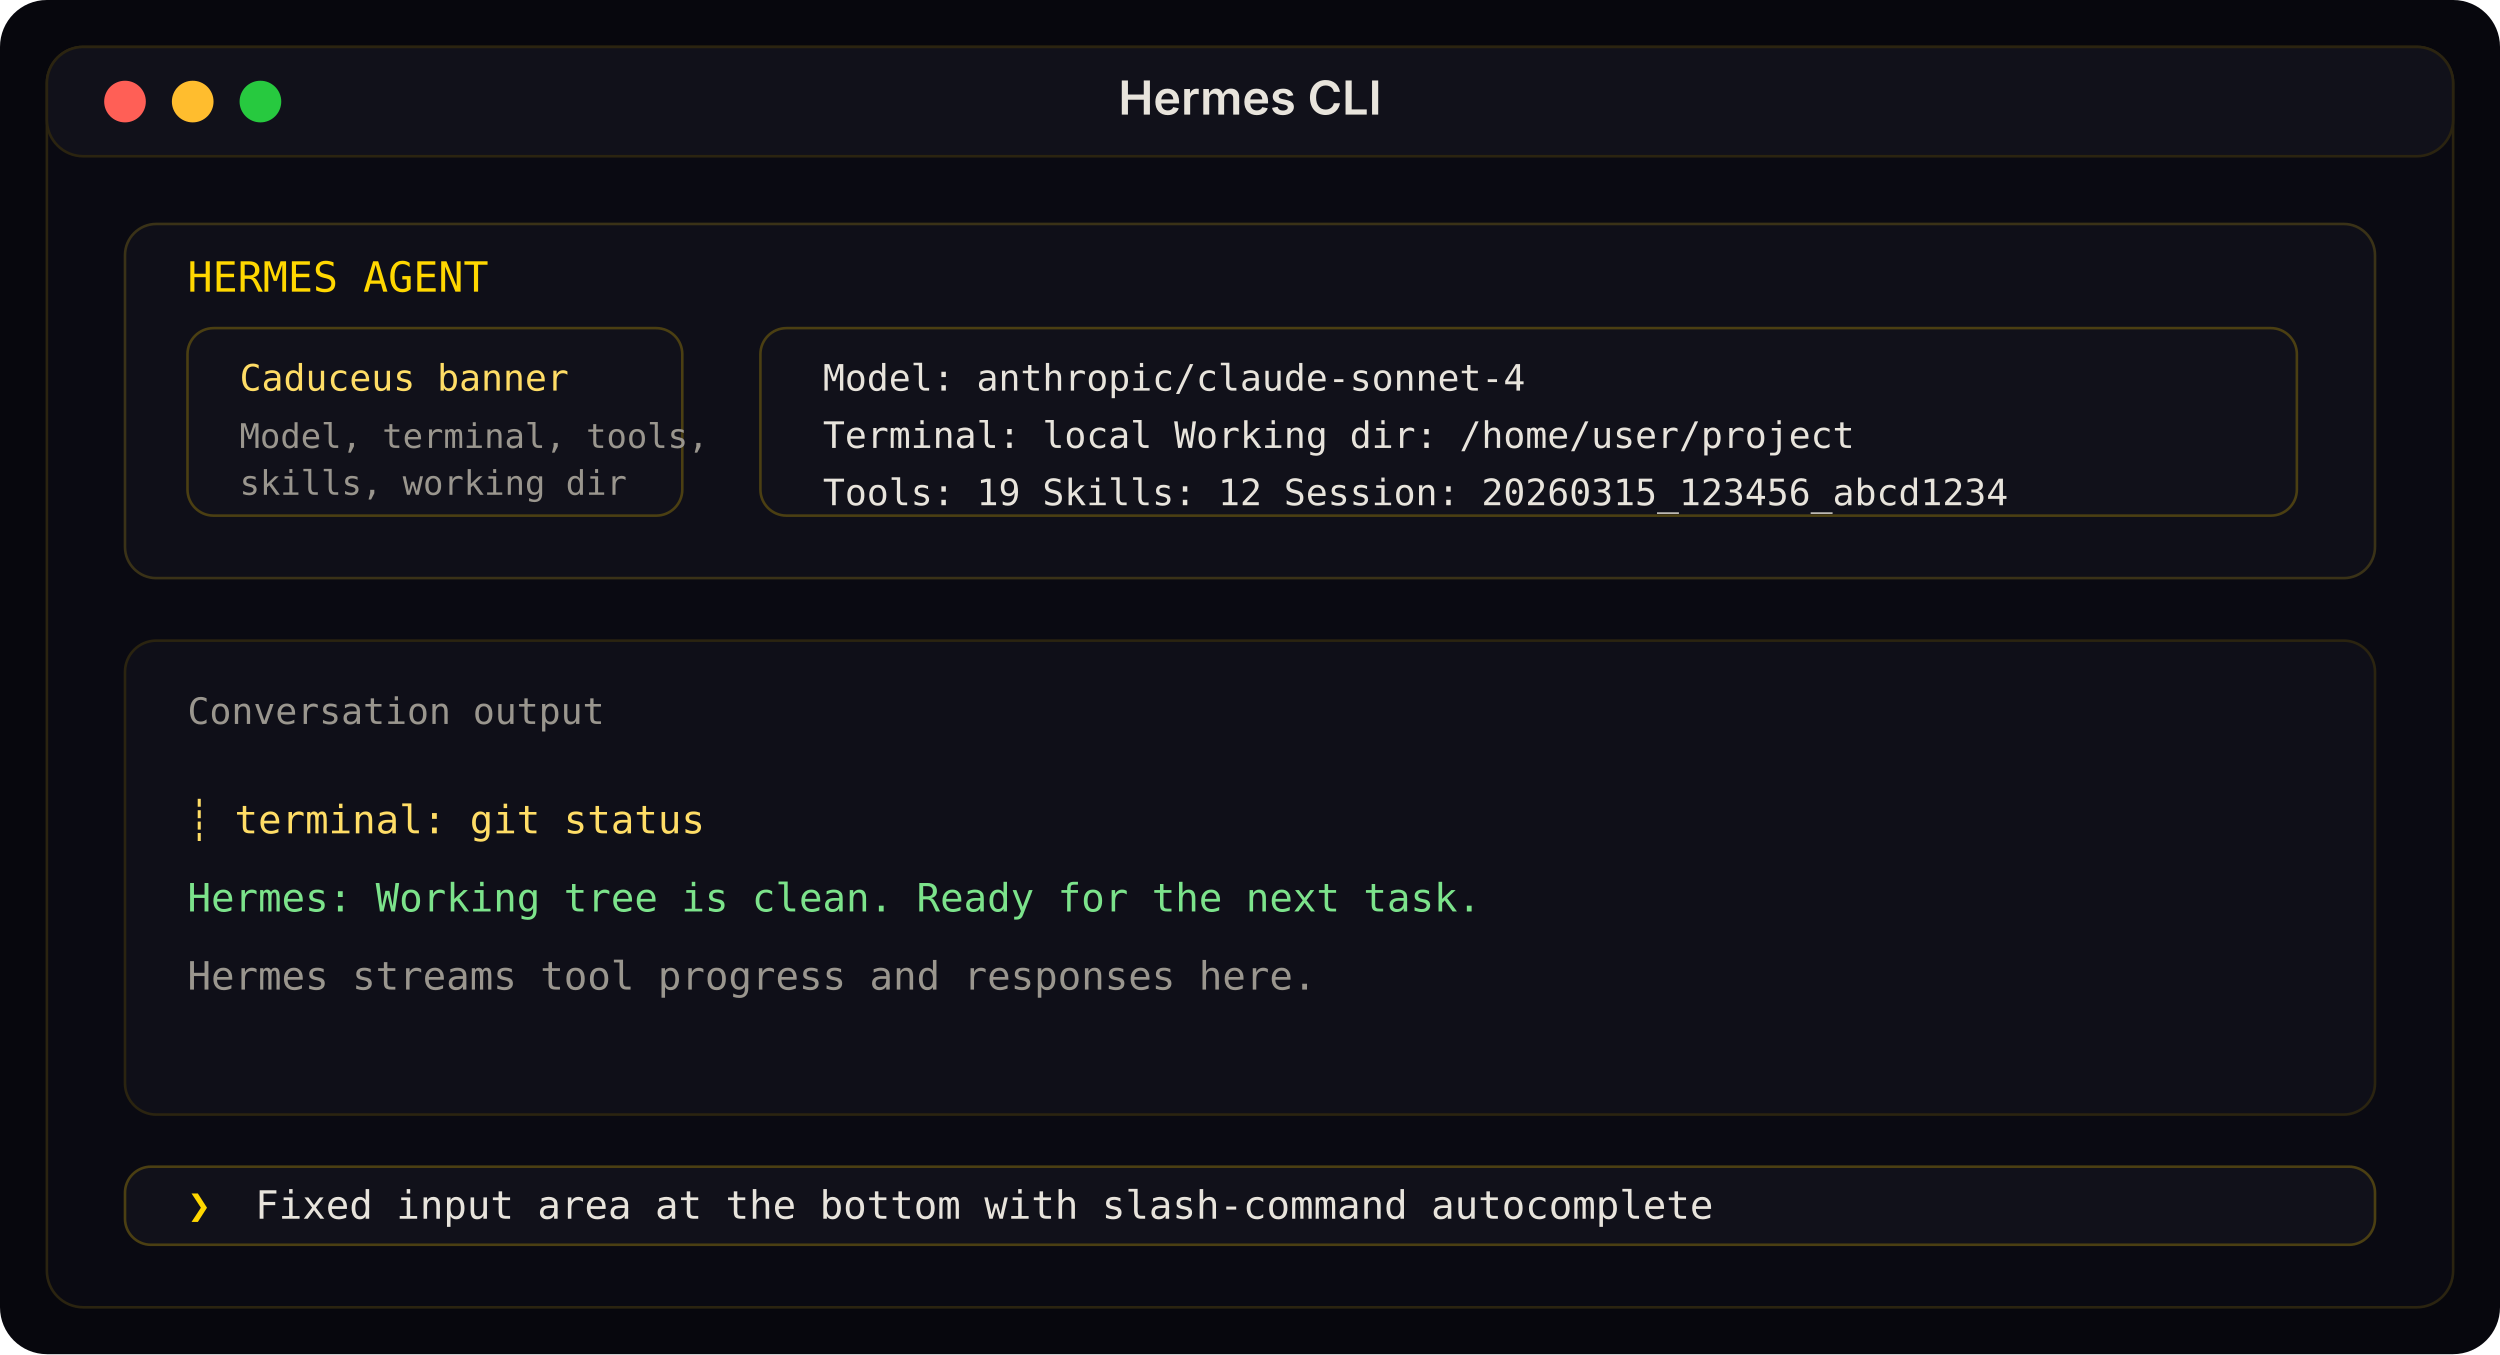
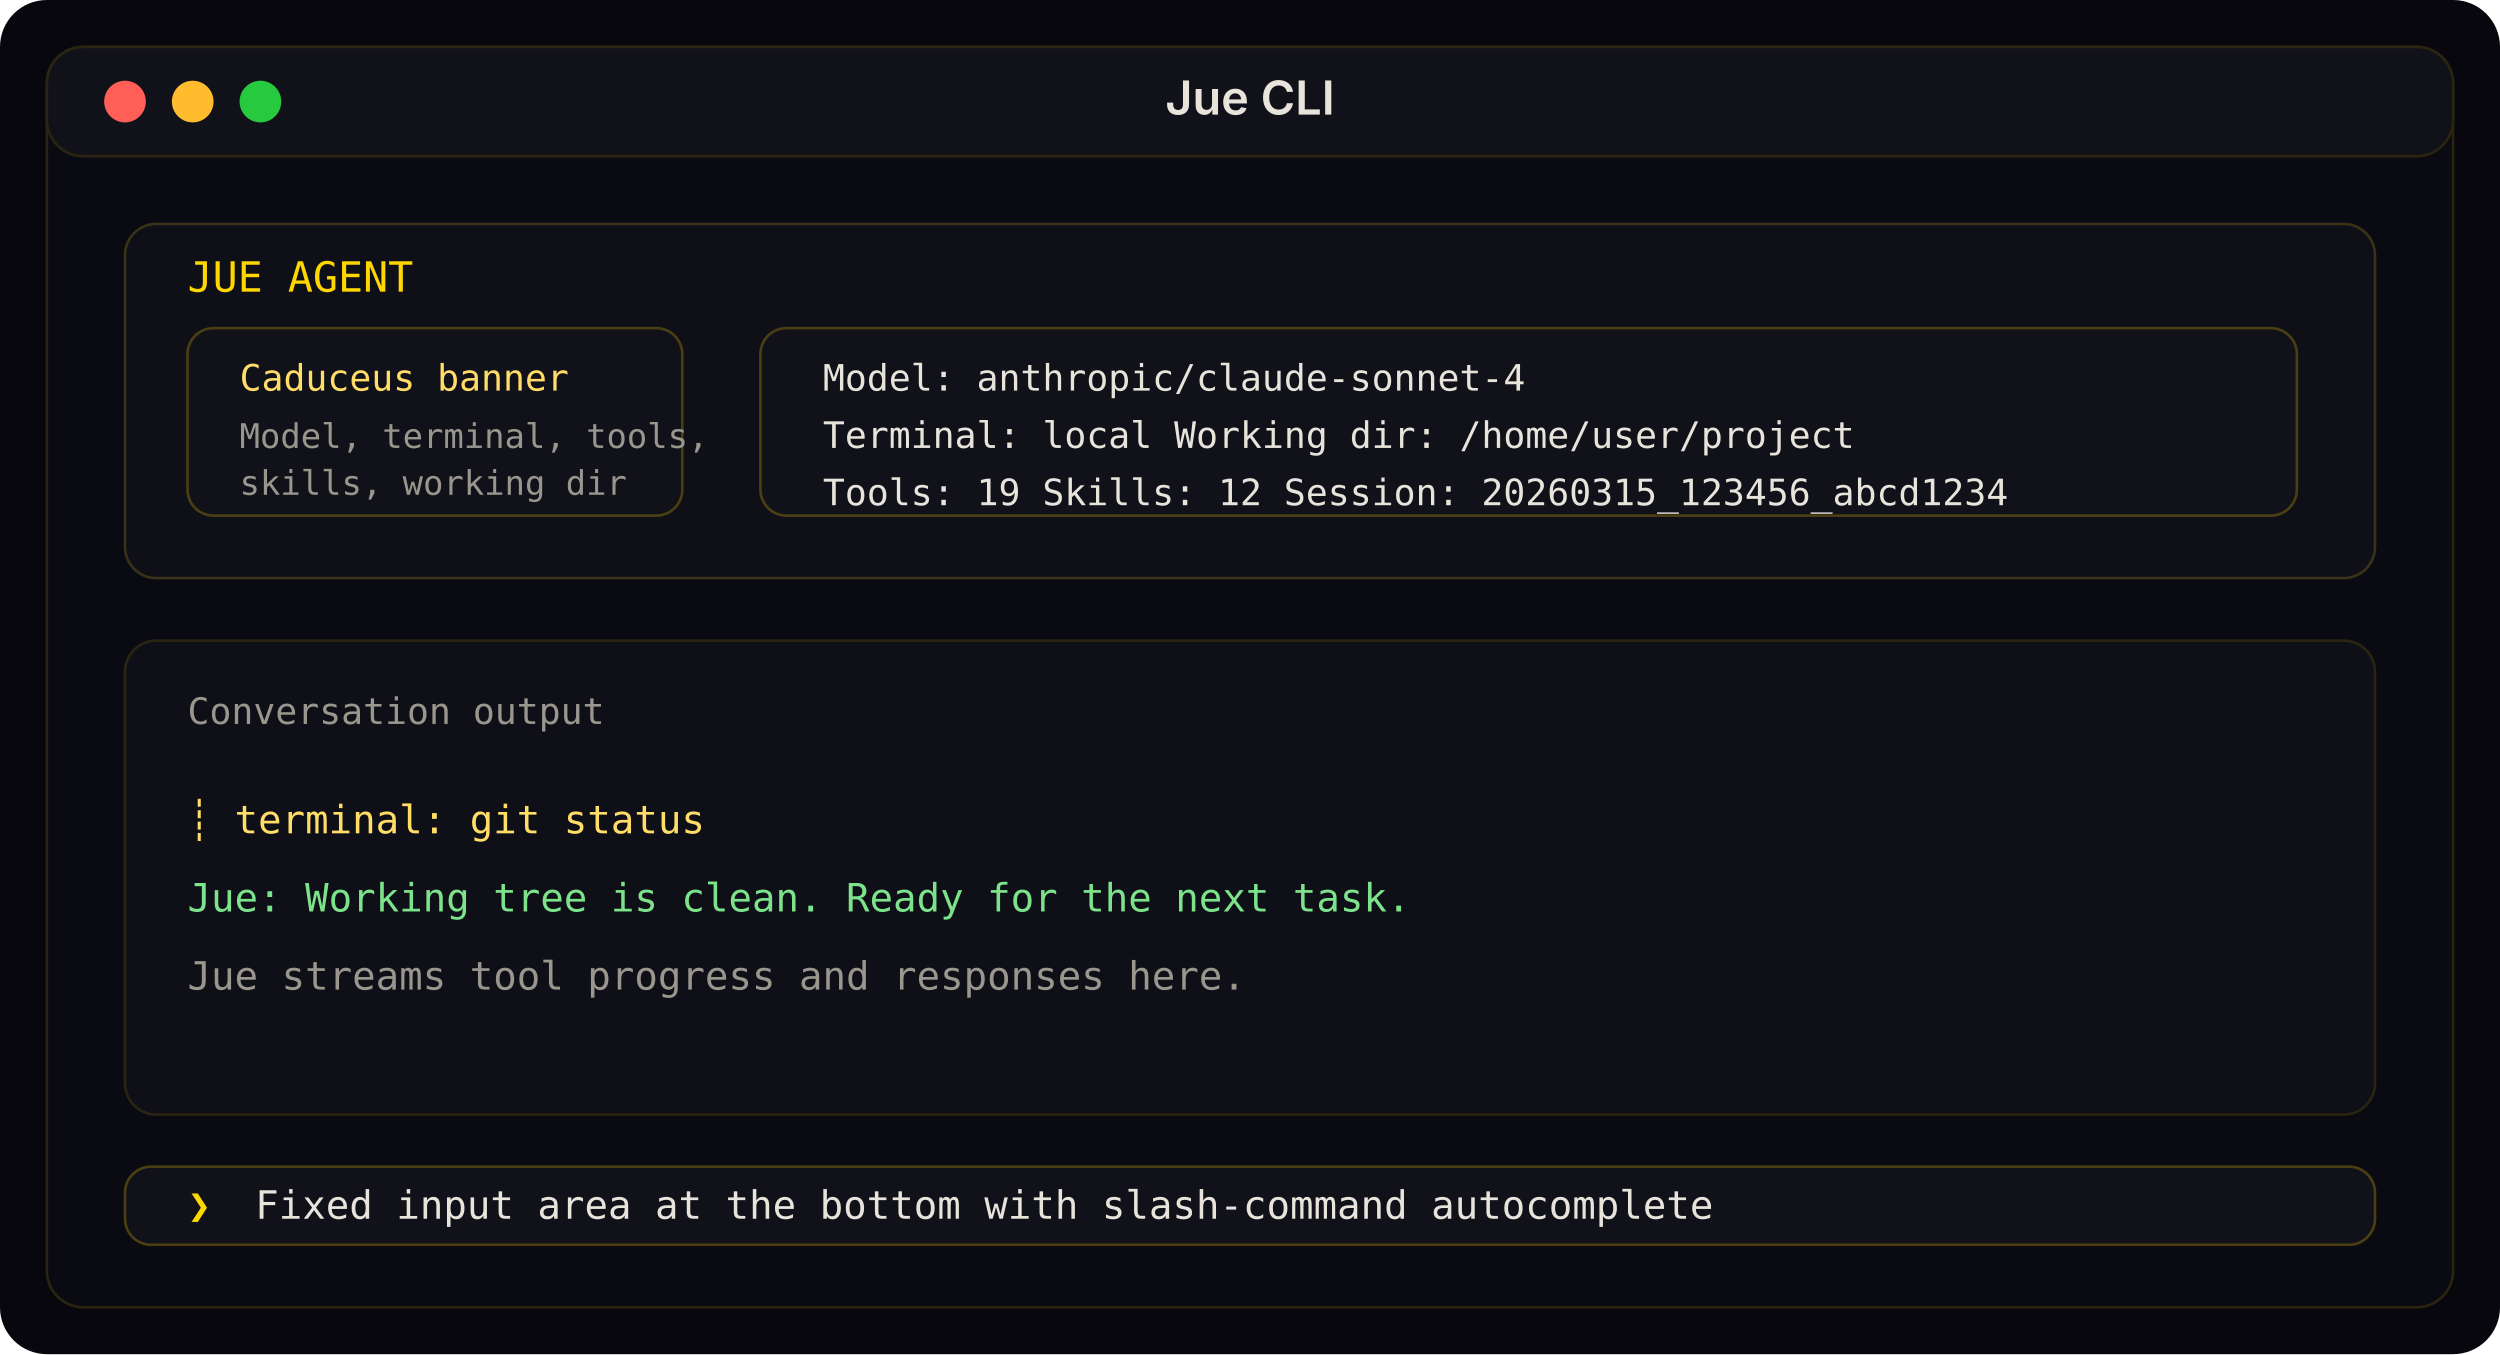
<svg xmlns="http://www.w3.org/2000/svg" width="960" height="520" viewBox="0 0 960 520" role="img" aria-labelledby="title desc">
  <rect width="960" height="520" rx="18" fill="#07070d" />
  <rect x="18" y="18" width="924" height="484" rx="14" fill="#0a0a12" stroke="#2b2410" />
  <rect x="18" y="18" width="924" height="42" rx="14" fill="#11111a" stroke="#2b2410" />
  <circle cx="48" cy="39" r="8" fill="#ff5f56" />
  <circle cx="74" cy="39" r="8" fill="#ffbd2e" />
  <circle cx="100" cy="39" r="8" fill="#27c93f" />
-   <text x="480" y="44" text-anchor="middle" fill="#e8e4dc" font-family="Inter, sans-serif" font-size="18" font-weight="600">Hermes CLI</text>
+   <text x="480" y="44" text-anchor="middle" fill="#e8e4dc" font-family="Inter, sans-serif" font-size="18" font-weight="600">Jue CLI</text>
  <rect x="48" y="86" width="864" height="136" rx="12" fill="#0f0f18" stroke="#3a3217" />
-   <text x="72" y="112" fill="#ffd700" font-family="JetBrains Mono, monospace" font-size="16">HERMES AGENT</text>
+   <text x="72" y="112" fill="#ffd700" font-family="JetBrains Mono, monospace" font-size="16">JUE AGENT</text>
  <rect x="72" y="126" width="190" height="72" rx="10" fill="#11111a" stroke="#4b3f12" />
  <text x="92" y="150" fill="#ffdd66" font-family="JetBrains Mono, monospace" font-size="14">Caduceus banner</text>
  <text x="92" y="172" fill="#9a968e" font-family="JetBrains Mono, monospace" font-size="13">Model, terminal, tools,</text>
  <text x="92" y="190" fill="#9a968e" font-family="JetBrains Mono, monospace" font-size="13">skills, working dir</text>
  <rect x="292" y="126" width="590" height="72" rx="10" fill="#11111a" stroke="#4b3f12" />
  <text x="316" y="150" fill="#e8e4dc" font-family="JetBrains Mono, monospace" font-size="14">Model: anthropic/claude-sonnet-4</text>
  <text x="316" y="172" fill="#e8e4dc" font-family="JetBrains Mono, monospace" font-size="14">Terminal: local   Working dir: /home/user/project</text>
  <text x="316" y="194" fill="#e8e4dc" font-family="JetBrains Mono, monospace" font-size="14">Tools: 19   Skills: 12   Session: 20260315_123456_abcd1234</text>
  <rect x="48" y="246" width="864" height="182" rx="12" fill="#0f0f18" stroke="#2b2410" />
  <text x="72" y="278" fill="#9a968e" font-family="JetBrains Mono, monospace" font-size="14">Conversation output</text>
  <text x="72" y="320" fill="#ffdd66" font-family="JetBrains Mono, monospace" font-size="15">┊ terminal: git status</text>
-   <text x="72" y="350" fill="#7ce38b" font-family="JetBrains Mono, monospace" font-size="15">Hermes: Working tree is clean. Ready for the next task.</text>
-   <text x="72" y="380" fill="#9a968e" font-family="JetBrains Mono, monospace" font-size="15">Hermes streams tool progress and responses here.</text>
+   <text x="72" y="350" fill="#7ce38b" font-family="JetBrains Mono, monospace" font-size="15">Jue: Working tree is clean. Ready for the next task.</text>
+   <text x="72" y="380" fill="#9a968e" font-family="JetBrains Mono, monospace" font-size="15">Jue streams tool progress and responses here.</text>
  <rect x="48" y="448" width="864" height="30" rx="10" fill="#11111a" stroke="#4b3f12" />
  <text x="72" y="468" fill="#ffd700" font-family="JetBrains Mono, monospace" font-size="15">❯</text>
  <text x="98" y="468" fill="#e8e4dc" font-family="JetBrains Mono, monospace" font-size="15">Fixed input area at the bottom with slash-command autocomplete</text>
</svg>
